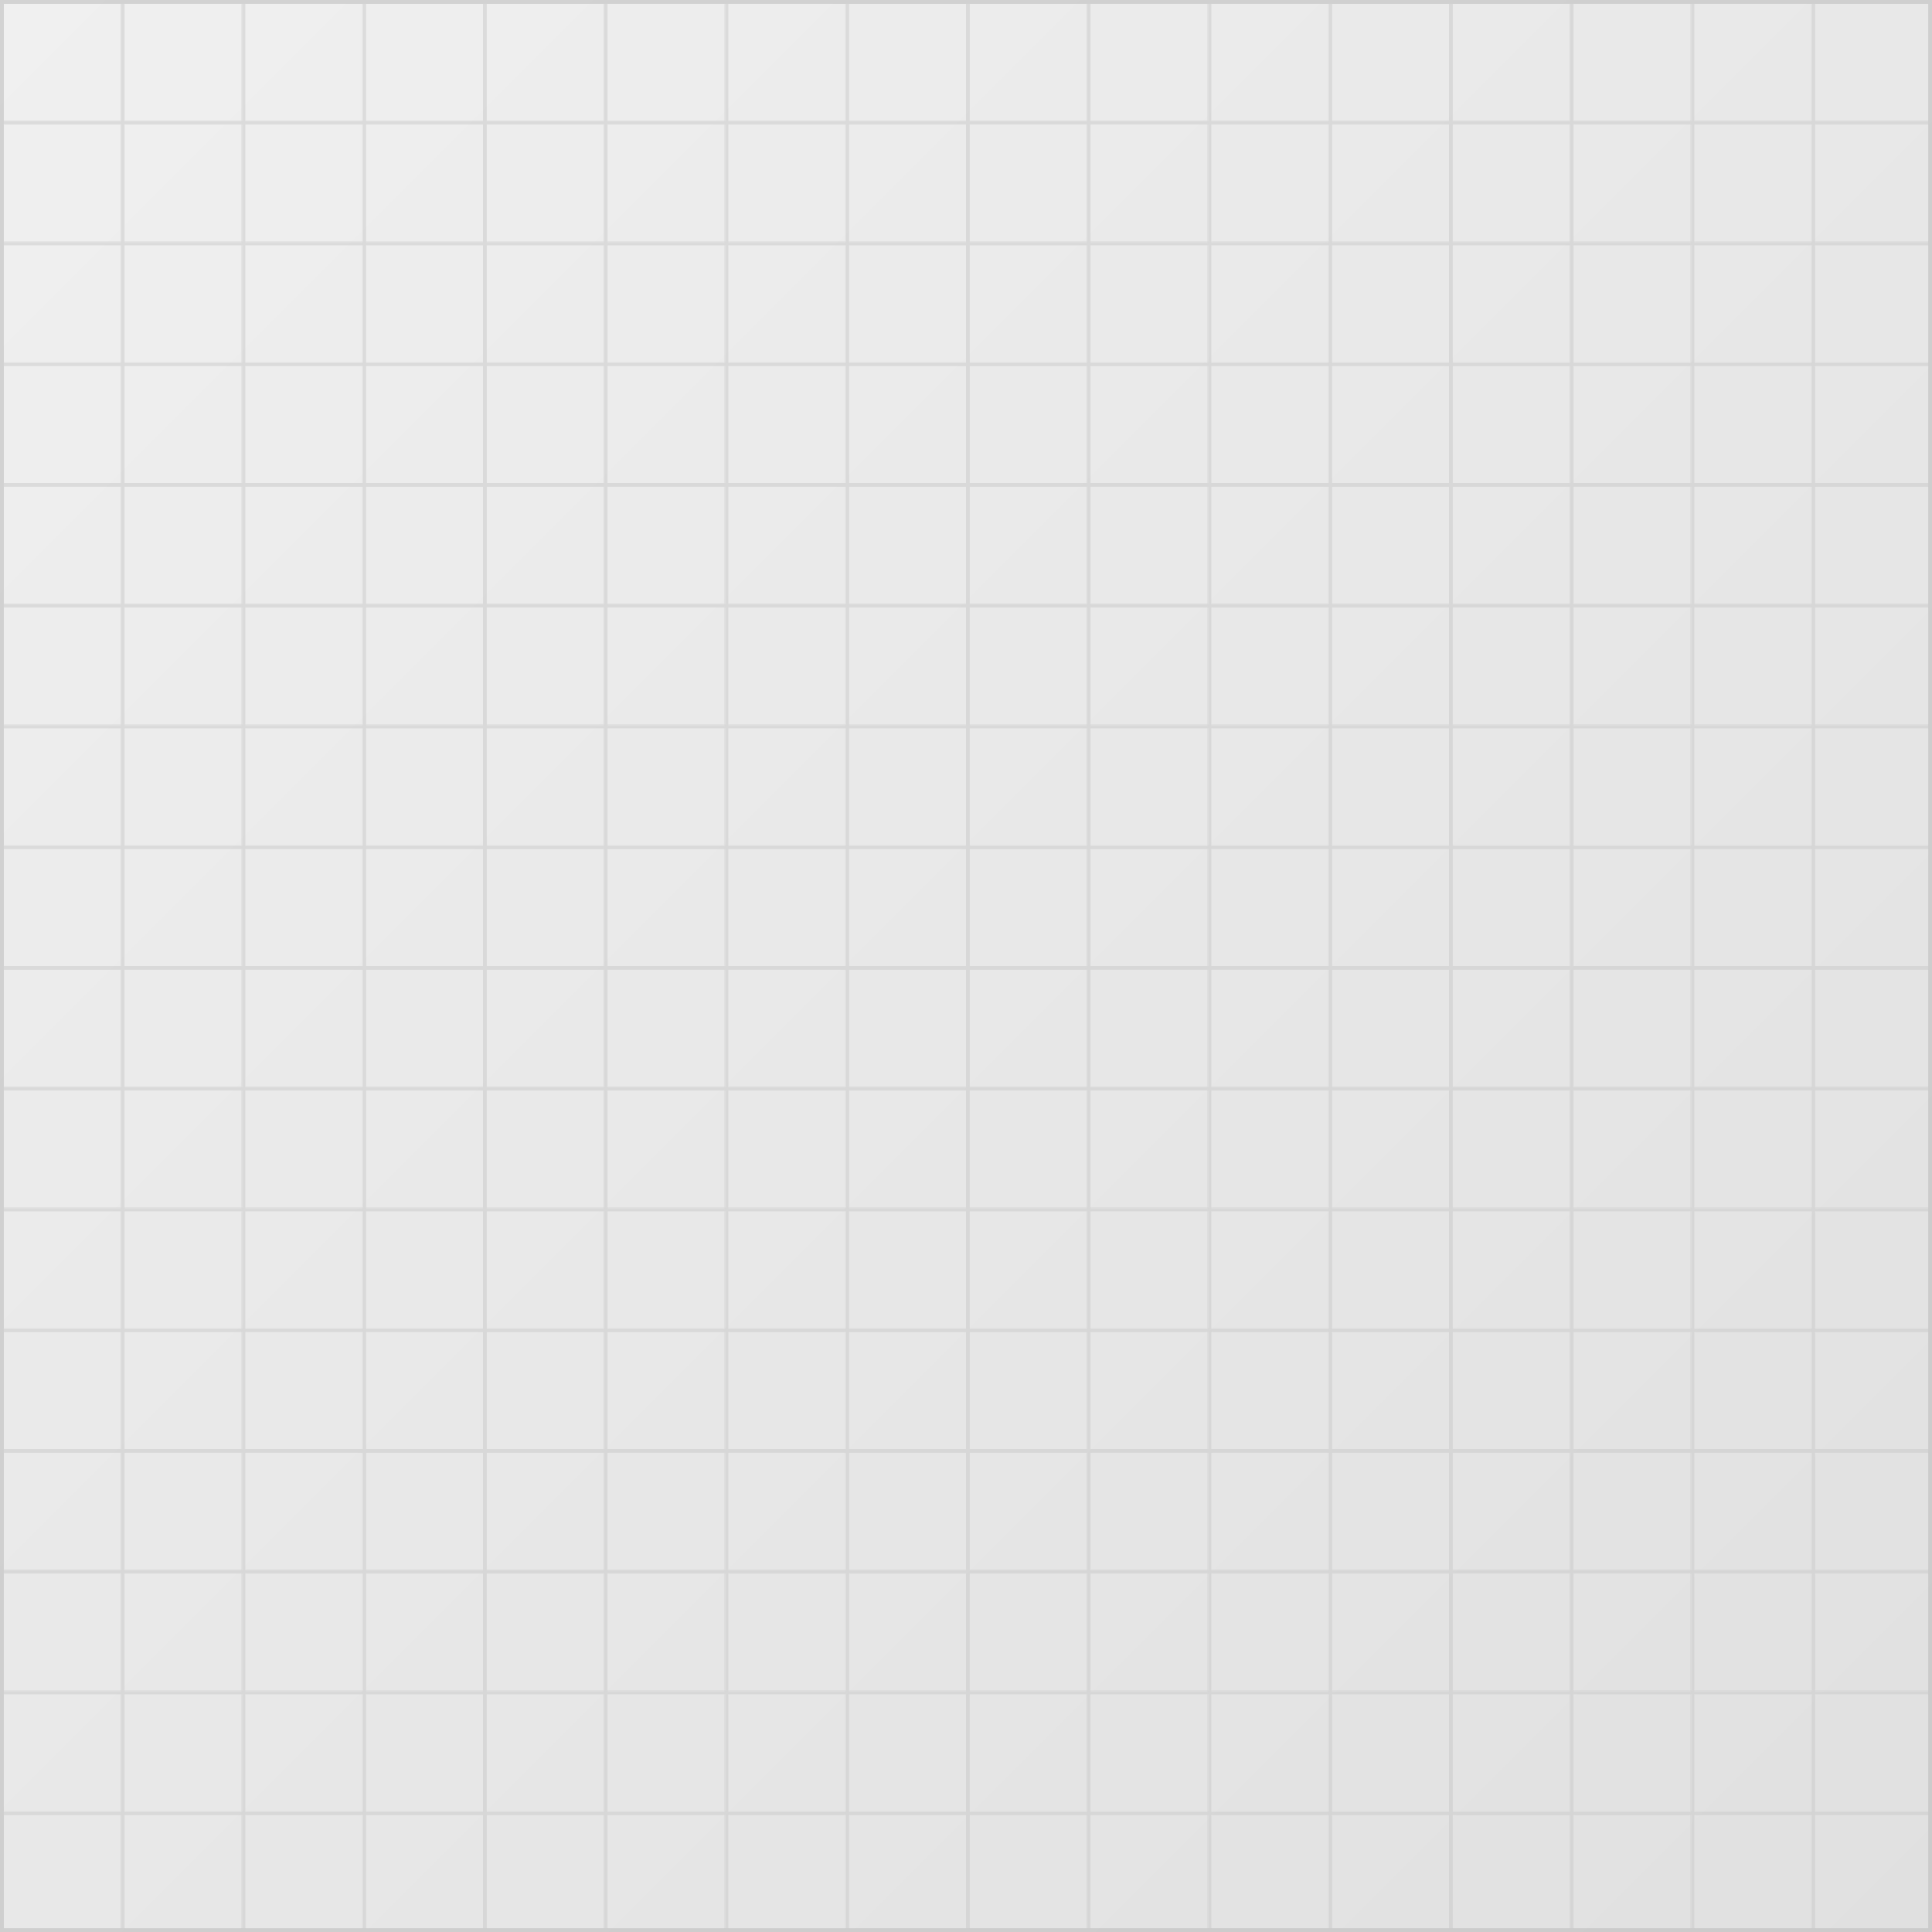
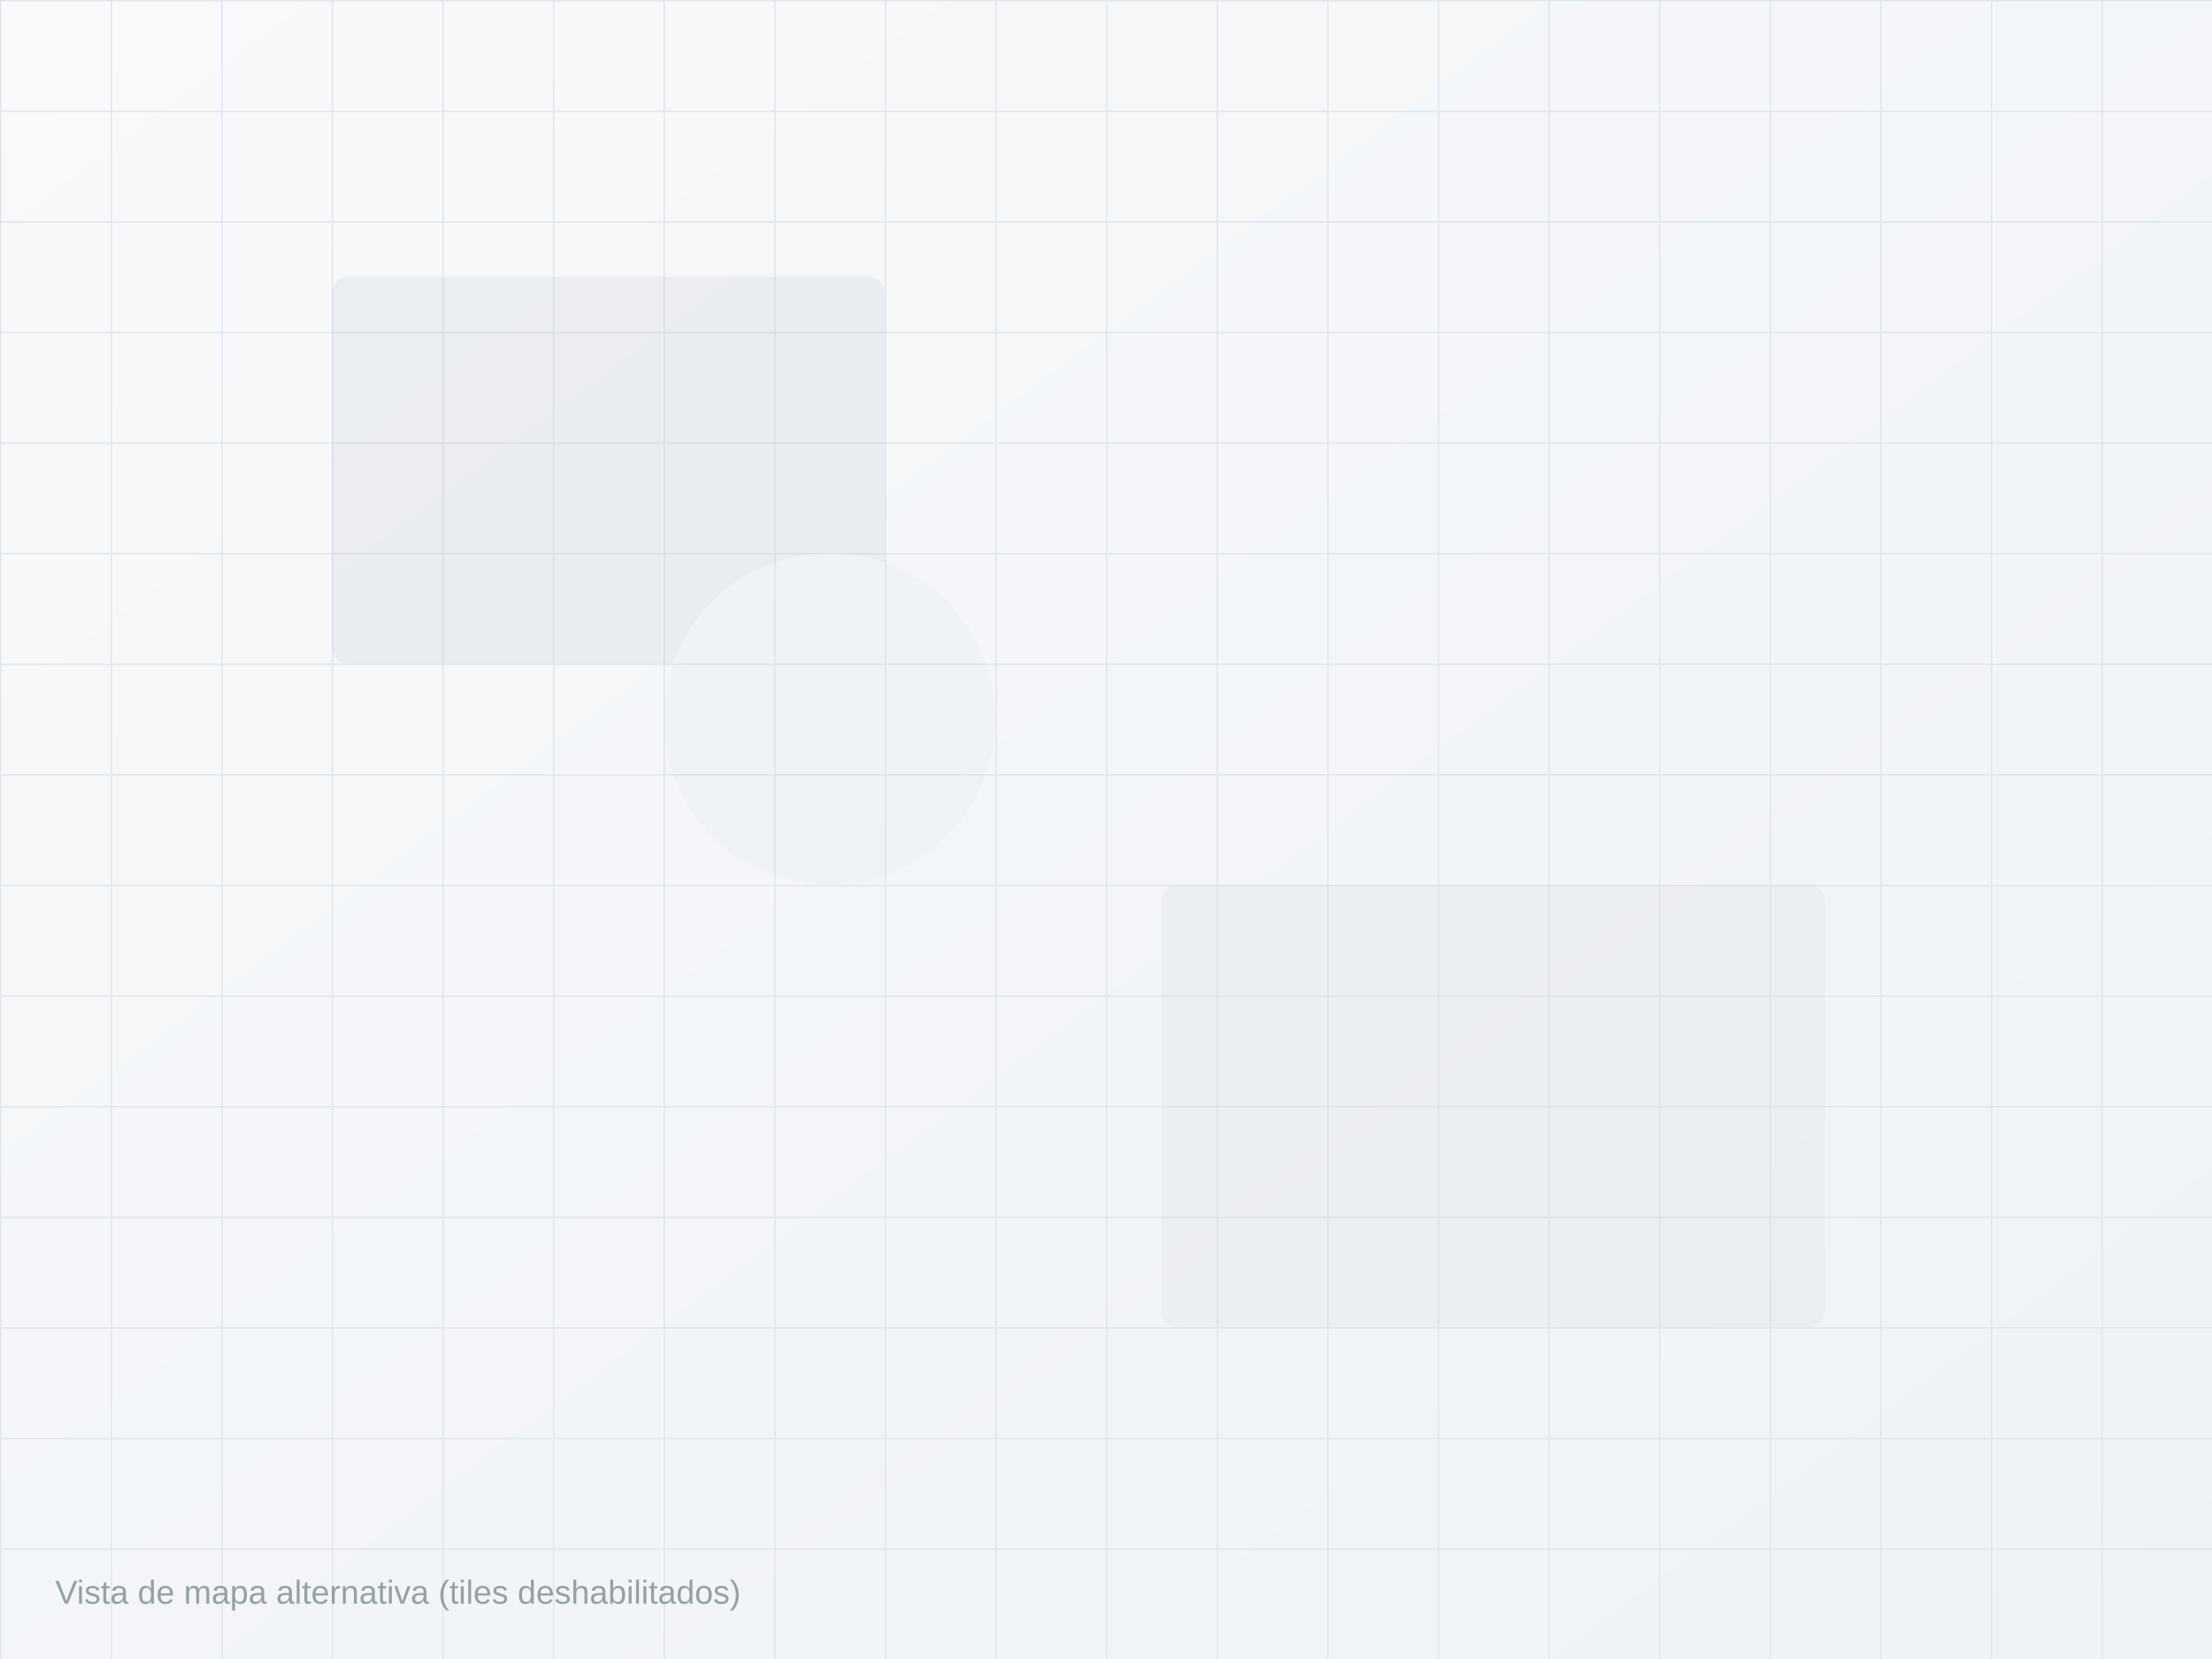
- <svg xmlns="http://www.w3.org/2000/svg" width="256" height="256" viewBox="0 0 256 256">
+ <svg xmlns="http://www.w3.org/2000/svg" viewBox="0 0 800 600" aria-label="Mapa alternativo">
  <defs>
-     <linearGradient id="g" x1="0" x2="1" y1="0" y2="1">
-       <stop offset="0" stop-color="#f0f0f0" />
-       <stop offset="1" stop-color="#e0e0e0" />
+     <linearGradient id="bg" x1="0" y1="0" x2="1" y2="1">
+       <stop offset="0%" stop-color="#f8f9fa" />
+       <stop offset="100%" stop-color="#eef2f7" />
    </linearGradient>
+     <pattern id="grid" width="40" height="40" patternUnits="userSpaceOnUse">
+       <path d="M 40 0 L 0 0 0 40" fill="none" stroke="#dfe6ee" stroke-width="1" />
+     </pattern>
  </defs>
-   <rect x="0" y="0" width="256" height="256" fill="url(#g)" />
-   <g stroke="#b5b5b5" stroke-width="1" opacity="0.5">
-     <defs>
-       <pattern id="grid" width="16" height="16" patternUnits="userSpaceOnUse">
-         <path d="M16 0H0V16" fill="none" stroke="#c8c8c8" stroke-width="1" />
-       </pattern>
-     </defs>
-     <rect x="0" y="0" width="256" height="256" fill="url(#grid)" />
+   <rect width="800" height="600" fill="url(#bg)" />
+   <rect width="800" height="600" fill="url(#grid)" />
+   <g opacity="0.12">
+     <rect x="120" y="100" width="200" height="140" fill="#95a5a6" rx="6" />
+     <rect x="420" y="320" width="240" height="160" fill="#bdc3c7" rx="6" />
+     <circle cx="300" cy="260" r="60" fill="#cfd8dc" />
+   </g>
+   <g opacity="0.8">
+     <text x="20" y="580" font-family="Arial, sans-serif" font-size="12" fill="#7f8c8d">
+       Vista de mapa alternativa (tiles deshabilitados)
+     </text>
  </g>
</svg>
